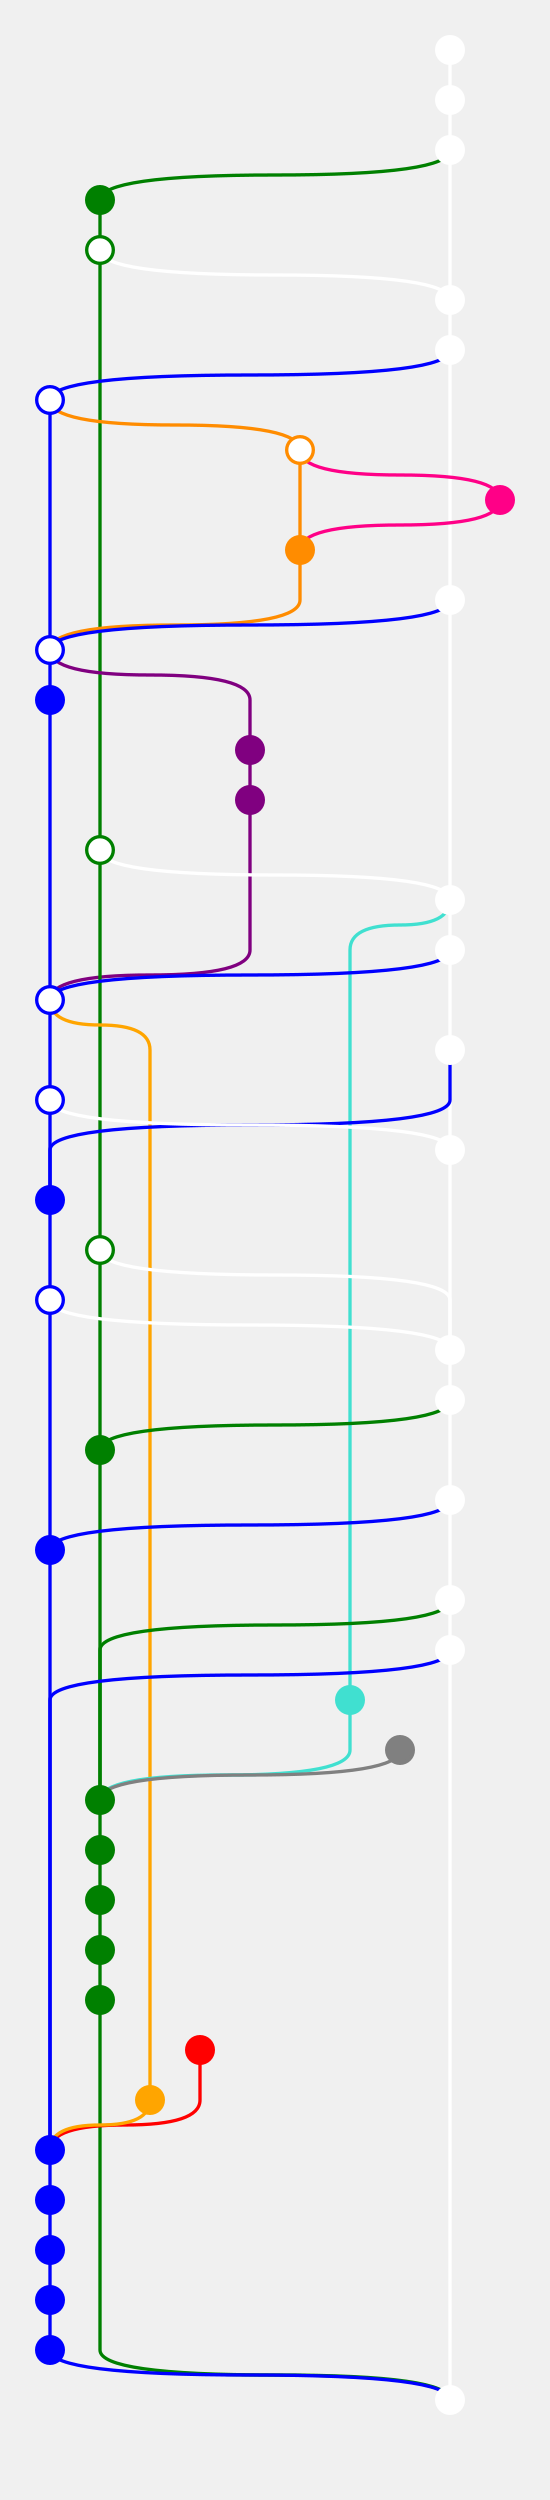
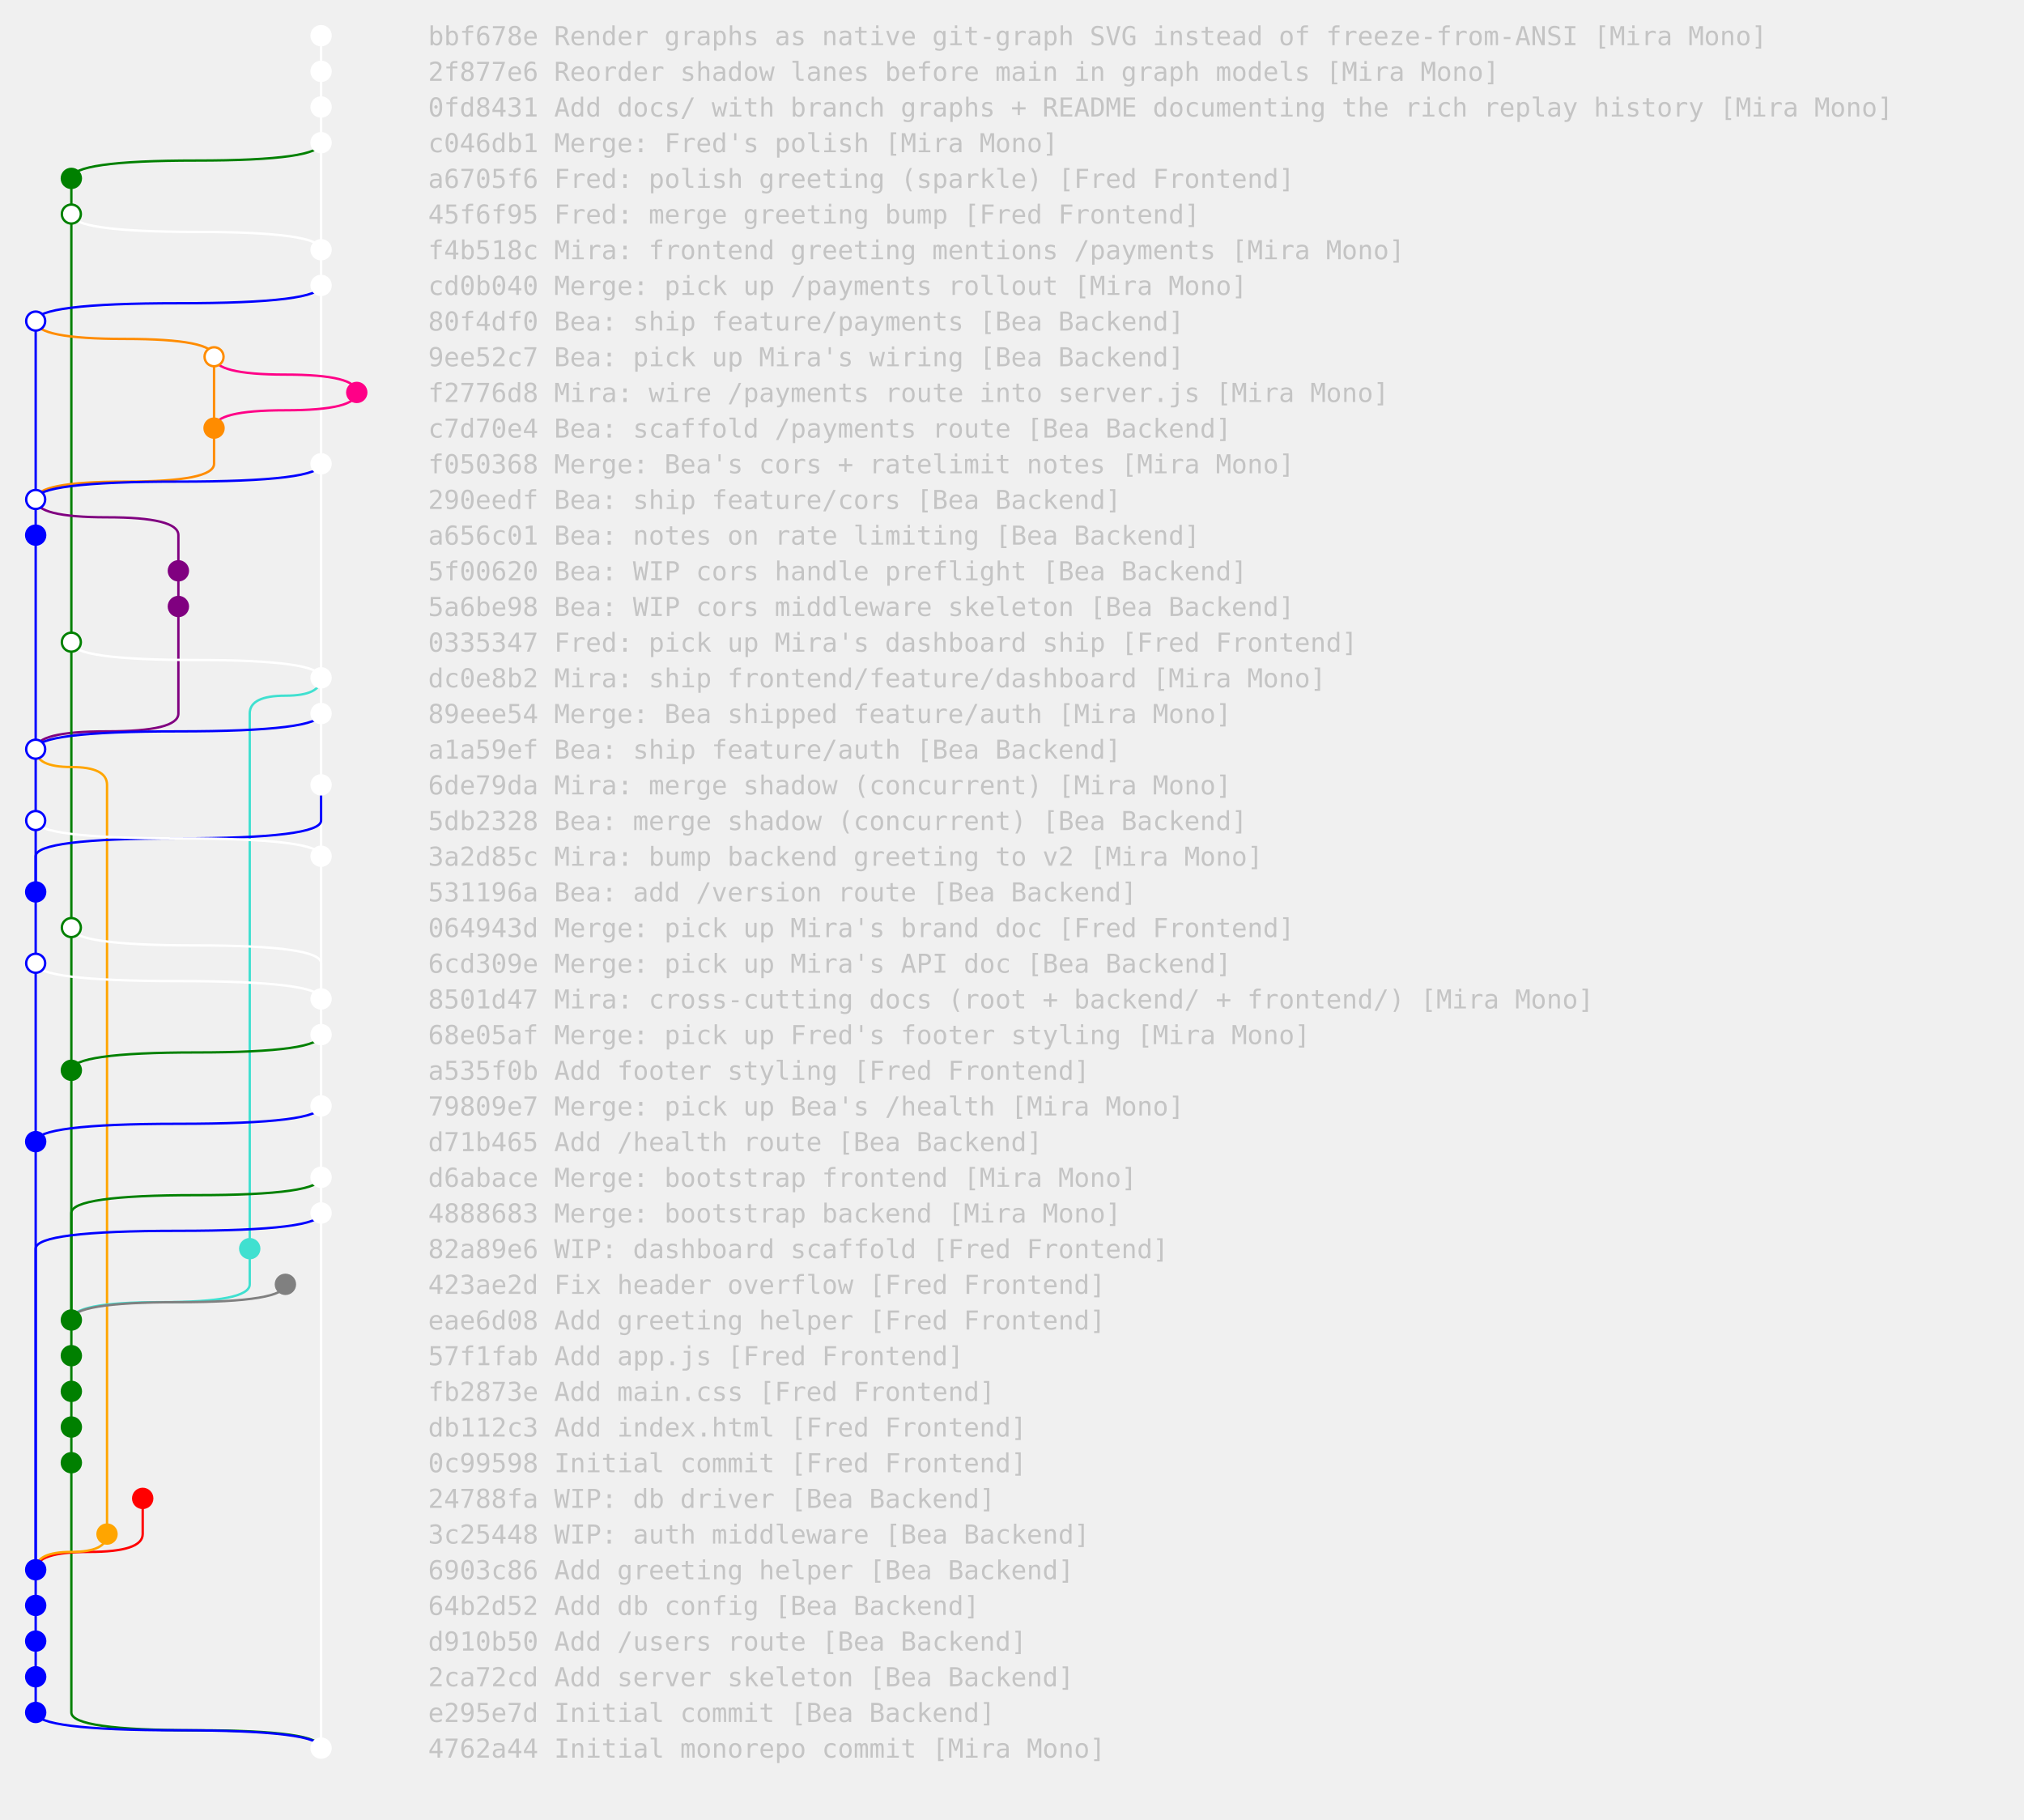
- <svg xmlns="http://www.w3.org/2000/svg" height="750" viewBox="0 0 165 750" width="165">
+ <svg xmlns="http://www.w3.org/2000/svg" height="765" viewBox="0 0 851 765" width="851">
  <line stroke="white" stroke-width="1" x1="135" x2="135" y1="15" y2="30" />
  <circle cx="135" cy="15" fill="white" r="4" stroke="white" stroke-width="1" />
  <line stroke="white" stroke-width="1" x1="135" x2="135" y1="30" y2="45" />
  <circle cx="135" cy="30" fill="white" r="4" stroke="white" stroke-width="1" />
-   <line stroke="white" stroke-width="1" x1="135" x2="135" y1="45" y2="90" />
-   <path d="M135,45 L135,45 Q135,52.5,82.5,52.5 Q30,52.5,30,60 L30,60" fill="none" stroke="green" stroke-width="1" />
+   <line stroke="white" stroke-width="1" x1="135" x2="135" y1="45" y2="60" />
  <circle cx="135" cy="45" fill="white" r="4" stroke="white" stroke-width="1" />
-   <line stroke="green" stroke-width="1" x1="30" x2="30" y1="60" y2="75" />
-   <circle cx="30" cy="60" fill="green" r="4" stroke="green" stroke-width="1" />
-   <line stroke="green" stroke-width="1" x1="30" x2="30" y1="75" y2="255" />
-   <path d="M30,75 L30,75 Q30,82.5,82.5,82.5 Q135,82.5,135,90 L135,90" fill="none" stroke="white" stroke-width="1" />
-   <circle cx="30" cy="75" fill="white" r="4" stroke="green" stroke-width="1" />
-   <line stroke="white" stroke-width="1" x1="135" x2="135" y1="90" y2="105" />
-   <circle cx="135" cy="90" fill="white" r="4" stroke="white" stroke-width="1" />
-   <line stroke="white" stroke-width="1" x1="135" x2="135" y1="105" y2="180" />
-   <path d="M135,105 L135,105 Q135,112.5,75,112.5 Q15,112.5,15,120 L15,120" fill="none" stroke="blue" stroke-width="1" />
+   <line stroke="white" stroke-width="1" x1="135" x2="135" y1="60" y2="105" />
+   <path d="M135,60 L135,60 Q135,67.5,82.5,67.5 Q30,67.5,30,75 L30,75" fill="none" stroke="green" stroke-width="1" />
+   <circle cx="135" cy="60" fill="white" r="4" stroke="white" stroke-width="1" />
+   <line stroke="green" stroke-width="1" x1="30" x2="30" y1="75" y2="90" />
+   <circle cx="30" cy="75" fill="green" r="4" stroke="green" stroke-width="1" />
+   <line stroke="green" stroke-width="1" x1="30" x2="30" y1="90" y2="270" />
+   <path d="M30,90 L30,90 Q30,97.5,82.5,97.5 Q135,97.5,135,105 L135,105" fill="none" stroke="white" stroke-width="1" />
+   <circle cx="30" cy="90" fill="white" r="4" stroke="green" stroke-width="1" />
+   <line stroke="white" stroke-width="1" x1="135" x2="135" y1="105" y2="120" />
  <circle cx="135" cy="105" fill="white" r="4" stroke="white" stroke-width="1" />
-   <line stroke="blue" stroke-width="1" x1="15" x2="15" y1="120" y2="195" />
-   <path d="M15,120 L15,120 Q15,127.5,52.5,127.5 Q90,127.5,90,135 L90,135" fill="none" stroke="#ff8c00" stroke-width="1" />
-   <circle cx="15" cy="120" fill="white" r="4" stroke="blue" stroke-width="1" />
-   <line stroke="#ff8c00" stroke-width="1" x1="90" x2="90" y1="135" y2="165" />
-   <path d="M90,135 L90,135 Q90,142.5,120,142.5 Q150,142.5,150,150 L150,150" fill="none" stroke="#ff0087" stroke-width="1" />
-   <circle cx="90" cy="135" fill="white" r="4" stroke="#ff8c00" stroke-width="1" />
-   <path d="M150,150 L150,150 Q150,157.5,120,157.5 Q90,157.5,90,165 L90,165" fill="none" stroke="#ff0087" stroke-width="1" />
-   <circle cx="150" cy="150" fill="#ff0087" r="4" stroke="#ff0087" stroke-width="1" />
-   <path d="M90,165 L90,180 Q90,187.5,52.5,187.5 Q15,187.5,15,195 L15,195" fill="none" stroke="#ff8c00" stroke-width="1" />
-   <circle cx="90" cy="165" fill="#ff8c00" r="4" stroke="#ff8c00" stroke-width="1" />
-   <line stroke="white" stroke-width="1" x1="135" x2="135" y1="180" y2="270" />
-   <path d="M135,180 L135,180 Q135,187.5,75,187.5 Q15,187.5,15,195 L15,195" fill="none" stroke="blue" stroke-width="1" />
-   <circle cx="135" cy="180" fill="white" r="4" stroke="white" stroke-width="1" />
-   <line stroke="blue" stroke-width="1" x1="15" x2="15" y1="195" y2="210" />
-   <path d="M15,195 L15,195 Q15,202.5,45,202.5 Q75,202.5,75,210 L75,225" fill="none" stroke="purple" stroke-width="1" />
-   <circle cx="15" cy="195" fill="white" r="4" stroke="blue" stroke-width="1" />
-   <line stroke="blue" stroke-width="1" x1="15" x2="15" y1="210" y2="300" />
-   <circle cx="15" cy="210" fill="blue" r="4" stroke="blue" stroke-width="1" />
-   <line stroke="purple" stroke-width="1" x1="75" x2="75" y1="225" y2="240" />
-   <circle cx="75" cy="225" fill="purple" r="4" stroke="purple" stroke-width="1" />
-   <path d="M75,240 L75,285 Q75,292.5,45,292.5 Q15,292.5,15,300 L15,300" fill="none" stroke="purple" stroke-width="1" />
+   <line stroke="white" stroke-width="1" x1="135" x2="135" y1="120" y2="195" />
+   <path d="M135,120 L135,120 Q135,127.5,75,127.5 Q15,127.5,15,135 L15,135" fill="none" stroke="blue" stroke-width="1" />
+   <circle cx="135" cy="120" fill="white" r="4" stroke="white" stroke-width="1" />
+   <line stroke="blue" stroke-width="1" x1="15" x2="15" y1="135" y2="210" />
+   <path d="M15,135 L15,135 Q15,142.5,52.5,142.5 Q90,142.5,90,150 L90,150" fill="none" stroke="#ff8c00" stroke-width="1" />
+   <circle cx="15" cy="135" fill="white" r="4" stroke="blue" stroke-width="1" />
+   <line stroke="#ff8c00" stroke-width="1" x1="90" x2="90" y1="150" y2="180" />
+   <path d="M90,150 L90,150 Q90,157.5,120,157.5 Q150,157.5,150,165 L150,165" fill="none" stroke="#ff0087" stroke-width="1" />
+   <circle cx="90" cy="150" fill="white" r="4" stroke="#ff8c00" stroke-width="1" />
+   <path d="M150,165 L150,165 Q150,172.5,120,172.5 Q90,172.5,90,180 L90,180" fill="none" stroke="#ff0087" stroke-width="1" />
+   <circle cx="150" cy="165" fill="#ff0087" r="4" stroke="#ff0087" stroke-width="1" />
+   <path d="M90,180 L90,195 Q90,202.5,52.5,202.5 Q15,202.5,15,210 L15,210" fill="none" stroke="#ff8c00" stroke-width="1" />
+   <circle cx="90" cy="180" fill="#ff8c00" r="4" stroke="#ff8c00" stroke-width="1" />
+   <line stroke="white" stroke-width="1" x1="135" x2="135" y1="195" y2="285" />
+   <path d="M135,195 L135,195 Q135,202.5,75,202.5 Q15,202.5,15,210 L15,210" fill="none" stroke="blue" stroke-width="1" />
+   <circle cx="135" cy="195" fill="white" r="4" stroke="white" stroke-width="1" />
+   <line stroke="blue" stroke-width="1" x1="15" x2="15" y1="210" y2="225" />
+   <path d="M15,210 L15,210 Q15,217.5,45,217.5 Q75,217.5,75,225 L75,240" fill="none" stroke="purple" stroke-width="1" />
+   <circle cx="15" cy="210" fill="white" r="4" stroke="blue" stroke-width="1" />
+   <line stroke="blue" stroke-width="1" x1="15" x2="15" y1="225" y2="315" />
+   <circle cx="15" cy="225" fill="blue" r="4" stroke="blue" stroke-width="1" />
+   <line stroke="purple" stroke-width="1" x1="75" x2="75" y1="240" y2="255" />
  <circle cx="75" cy="240" fill="purple" r="4" stroke="purple" stroke-width="1" />
-   <line stroke="green" stroke-width="1" x1="30" x2="30" y1="255" y2="375" />
-   <path d="M30,255 L30,255 Q30,262.5,82.5,262.5 Q135,262.5,135,270 L135,270" fill="none" stroke="white" stroke-width="1" />
-   <circle cx="30" cy="255" fill="white" r="4" stroke="green" stroke-width="1" />
-   <line stroke="white" stroke-width="1" x1="135" x2="135" y1="270" y2="285" />
-   <path d="M135,270 L135,270 Q135,277.5,120,277.5 Q105,277.5,105,285 L105,510" fill="none" stroke="turquoise" stroke-width="1" />
-   <circle cx="135" cy="270" fill="white" r="4" stroke="white" stroke-width="1" />
-   <line stroke="white" stroke-width="1" x1="135" x2="135" y1="285" y2="315" />
-   <path d="M135,285 L135,285 Q135,292.5,75,292.5 Q15,292.5,15,300 L15,300" fill="none" stroke="blue" stroke-width="1" />
+   <path d="M75,255 L75,300 Q75,307.5,45,307.5 Q15,307.5,15,315 L15,315" fill="none" stroke="purple" stroke-width="1" />
+   <circle cx="75" cy="255" fill="purple" r="4" stroke="purple" stroke-width="1" />
+   <line stroke="green" stroke-width="1" x1="30" x2="30" y1="270" y2="390" />
+   <path d="M30,270 L30,270 Q30,277.5,82.5,277.5 Q135,277.5,135,285 L135,285" fill="none" stroke="white" stroke-width="1" />
+   <circle cx="30" cy="270" fill="white" r="4" stroke="green" stroke-width="1" />
+   <line stroke="white" stroke-width="1" x1="135" x2="135" y1="285" y2="300" />
+   <path d="M135,285 L135,285 Q135,292.5,120,292.5 Q105,292.5,105,300 L105,525" fill="none" stroke="turquoise" stroke-width="1" />
  <circle cx="135" cy="285" fill="white" r="4" stroke="white" stroke-width="1" />
-   <line stroke="blue" stroke-width="1" x1="15" x2="15" y1="300" y2="330" />
-   <path d="M15,300 L15,300 Q15,307.5,30,307.5 Q45,307.5,45,315 L45,630" fill="none" stroke="orange" stroke-width="1" />
-   <circle cx="15" cy="300" fill="white" r="4" stroke="blue" stroke-width="1" />
-   <line stroke="white" stroke-width="1" x1="135" x2="135" y1="315" y2="345" />
-   <path d="M135,315 L135,330 Q135,337.5,75,337.5 Q15,337.5,15,345 L15,360" fill="none" stroke="blue" stroke-width="1" />
-   <circle cx="135" cy="315" fill="white" r="4" stroke="white" stroke-width="1" />
-   <line stroke="blue" stroke-width="1" x1="15" x2="15" y1="330" y2="360" />
-   <path d="M15,330 L15,330 Q15,337.5,75,337.5 Q135,337.5,135,345 L135,345" fill="none" stroke="white" stroke-width="1" />
-   <circle cx="15" cy="330" fill="white" r="4" stroke="blue" stroke-width="1" />
-   <line stroke="white" stroke-width="1" x1="135" x2="135" y1="345" y2="405" />
-   <circle cx="135" cy="345" fill="white" r="4" stroke="white" stroke-width="1" />
-   <line stroke="blue" stroke-width="1" x1="15" x2="15" y1="360" y2="390" />
-   <circle cx="15" cy="360" fill="blue" r="4" stroke="blue" stroke-width="1" />
-   <line stroke="green" stroke-width="1" x1="30" x2="30" y1="375" y2="435" />
-   <path d="M30,375 L30,375 Q30,382.5,82.5,382.5 Q135,382.5,135,390 L135,405" fill="none" stroke="white" stroke-width="1" />
-   <circle cx="30" cy="375" fill="white" r="4" stroke="green" stroke-width="1" />
-   <line stroke="blue" stroke-width="1" x1="15" x2="15" y1="390" y2="465" />
-   <path d="M15,390 L15,390 Q15,397.5,75,397.5 Q135,397.5,135,405 L135,405" fill="none" stroke="white" stroke-width="1" />
-   <circle cx="15" cy="390" fill="white" r="4" stroke="blue" stroke-width="1" />
-   <line stroke="white" stroke-width="1" x1="135" x2="135" y1="405" y2="420" />
-   <circle cx="135" cy="405" fill="white" r="4" stroke="white" stroke-width="1" />
-   <line stroke="white" stroke-width="1" x1="135" x2="135" y1="420" y2="450" />
-   <path d="M135,420 L135,420 Q135,427.5,82.5,427.5 Q30,427.5,30,435 L30,435" fill="none" stroke="green" stroke-width="1" />
+   <line stroke="white" stroke-width="1" x1="135" x2="135" y1="300" y2="330" />
+   <path d="M135,300 L135,300 Q135,307.5,75,307.5 Q15,307.5,15,315 L15,315" fill="none" stroke="blue" stroke-width="1" />
+   <circle cx="135" cy="300" fill="white" r="4" stroke="white" stroke-width="1" />
+   <line stroke="blue" stroke-width="1" x1="15" x2="15" y1="315" y2="345" />
+   <path d="M15,315 L15,315 Q15,322.5,30,322.5 Q45,322.5,45,330 L45,645" fill="none" stroke="orange" stroke-width="1" />
+   <circle cx="15" cy="315" fill="white" r="4" stroke="blue" stroke-width="1" />
+   <line stroke="white" stroke-width="1" x1="135" x2="135" y1="330" y2="360" />
+   <path d="M135,330 L135,345 Q135,352.5,75,352.5 Q15,352.5,15,360 L15,375" fill="none" stroke="blue" stroke-width="1" />
+   <circle cx="135" cy="330" fill="white" r="4" stroke="white" stroke-width="1" />
+   <line stroke="blue" stroke-width="1" x1="15" x2="15" y1="345" y2="375" />
+   <path d="M15,345 L15,345 Q15,352.5,75,352.5 Q135,352.5,135,360 L135,360" fill="none" stroke="white" stroke-width="1" />
+   <circle cx="15" cy="345" fill="white" r="4" stroke="blue" stroke-width="1" />
+   <line stroke="white" stroke-width="1" x1="135" x2="135" y1="360" y2="420" />
+   <circle cx="135" cy="360" fill="white" r="4" stroke="white" stroke-width="1" />
+   <line stroke="blue" stroke-width="1" x1="15" x2="15" y1="375" y2="405" />
+   <circle cx="15" cy="375" fill="blue" r="4" stroke="blue" stroke-width="1" />
+   <line stroke="green" stroke-width="1" x1="30" x2="30" y1="390" y2="450" />
+   <path d="M30,390 L30,390 Q30,397.5,82.5,397.5 Q135,397.5,135,405 L135,420" fill="none" stroke="white" stroke-width="1" />
+   <circle cx="30" cy="390" fill="white" r="4" stroke="green" stroke-width="1" />
+   <line stroke="blue" stroke-width="1" x1="15" x2="15" y1="405" y2="480" />
+   <path d="M15,405 L15,405 Q15,412.5,75,412.5 Q135,412.5,135,420 L135,420" fill="none" stroke="white" stroke-width="1" />
+   <circle cx="15" cy="405" fill="white" r="4" stroke="blue" stroke-width="1" />
+   <line stroke="white" stroke-width="1" x1="135" x2="135" y1="420" y2="435" />
  <circle cx="135" cy="420" fill="white" r="4" stroke="white" stroke-width="1" />
-   <line stroke="green" stroke-width="1" x1="30" x2="30" y1="435" y2="540" />
-   <circle cx="30" cy="435" fill="green" r="4" stroke="green" stroke-width="1" />
-   <line stroke="white" stroke-width="1" x1="135" x2="135" y1="450" y2="480" />
-   <path d="M135,450 L135,450 Q135,457.5,75,457.5 Q15,457.5,15,465 L15,465" fill="none" stroke="blue" stroke-width="1" />
-   <circle cx="135" cy="450" fill="white" r="4" stroke="white" stroke-width="1" />
-   <line stroke="blue" stroke-width="1" x1="15" x2="15" y1="465" y2="645" />
-   <circle cx="15" cy="465" fill="blue" r="4" stroke="blue" stroke-width="1" />
-   <line stroke="white" stroke-width="1" x1="135" x2="135" y1="480" y2="495" />
-   <path d="M135,480 L135,480 Q135,487.5,82.5,487.5 Q30,487.5,30,495 L30,540" fill="none" stroke="green" stroke-width="1" />
-   <circle cx="135" cy="480" fill="white" r="4" stroke="white" stroke-width="1" />
-   <line stroke="white" stroke-width="1" x1="135" x2="135" y1="495" y2="720" />
-   <path d="M135,495 L135,495 Q135,502.5,75,502.5 Q15,502.5,15,510 L15,645" fill="none" stroke="blue" stroke-width="1" />
+   <line stroke="white" stroke-width="1" x1="135" x2="135" y1="435" y2="465" />
+   <path d="M135,435 L135,435 Q135,442.5,82.5,442.5 Q30,442.5,30,450 L30,450" fill="none" stroke="green" stroke-width="1" />
+   <circle cx="135" cy="435" fill="white" r="4" stroke="white" stroke-width="1" />
+   <line stroke="green" stroke-width="1" x1="30" x2="30" y1="450" y2="555" />
+   <circle cx="30" cy="450" fill="green" r="4" stroke="green" stroke-width="1" />
+   <line stroke="white" stroke-width="1" x1="135" x2="135" y1="465" y2="495" />
+   <path d="M135,465 L135,465 Q135,472.5,75,472.5 Q15,472.5,15,480 L15,480" fill="none" stroke="blue" stroke-width="1" />
+   <circle cx="135" cy="465" fill="white" r="4" stroke="white" stroke-width="1" />
+   <line stroke="blue" stroke-width="1" x1="15" x2="15" y1="480" y2="660" />
+   <circle cx="15" cy="480" fill="blue" r="4" stroke="blue" stroke-width="1" />
+   <line stroke="white" stroke-width="1" x1="135" x2="135" y1="495" y2="510" />
+   <path d="M135,495 L135,495 Q135,502.5,82.5,502.5 Q30,502.5,30,510 L30,555" fill="none" stroke="green" stroke-width="1" />
  <circle cx="135" cy="495" fill="white" r="4" stroke="white" stroke-width="1" />
-   <path d="M105,510 L105,525 Q105,532.5,67.5,532.5 Q30,532.5,30,540 L30,540" fill="none" stroke="turquoise" stroke-width="1" />
-   <circle cx="105" cy="510" fill="turquoise" r="4" stroke="turquoise" stroke-width="1" />
-   <path d="M120,525 L120,525 Q120,532.5,75,532.5 Q30,532.5,30,540 L30,540" fill="none" stroke="gray" stroke-width="1" />
-   <circle cx="120" cy="525" fill="gray" r="4" stroke="gray" stroke-width="1" />
-   <line stroke="green" stroke-width="1" x1="30" x2="30" y1="540" y2="555" />
-   <circle cx="30" cy="540" fill="green" r="4" stroke="green" stroke-width="1" />
+   <line stroke="white" stroke-width="1" x1="135" x2="135" y1="510" y2="735" />
+   <path d="M135,510 L135,510 Q135,517.5,75,517.5 Q15,517.5,15,525 L15,660" fill="none" stroke="blue" stroke-width="1" />
+   <circle cx="135" cy="510" fill="white" r="4" stroke="white" stroke-width="1" />
+   <path d="M105,525 L105,540 Q105,547.5,67.5,547.5 Q30,547.5,30,555 L30,555" fill="none" stroke="turquoise" stroke-width="1" />
+   <circle cx="105" cy="525" fill="turquoise" r="4" stroke="turquoise" stroke-width="1" />
+   <path d="M120,540 L120,540 Q120,547.5,75,547.5 Q30,547.5,30,555 L30,555" fill="none" stroke="gray" stroke-width="1" />
+   <circle cx="120" cy="540" fill="gray" r="4" stroke="gray" stroke-width="1" />
  <line stroke="green" stroke-width="1" x1="30" x2="30" y1="555" y2="570" />
  <circle cx="30" cy="555" fill="green" r="4" stroke="green" stroke-width="1" />
  <line stroke="green" stroke-width="1" x1="30" x2="30" y1="570" y2="585" />
  <circle cx="30" cy="570" fill="green" r="4" stroke="green" stroke-width="1" />
  <line stroke="green" stroke-width="1" x1="30" x2="30" y1="585" y2="600" />
  <circle cx="30" cy="585" fill="green" r="4" stroke="green" stroke-width="1" />
-   <path d="M30,600 L30,705 Q30,712.5,82.5,712.5 Q135,712.5,135,720 L135,720" fill="none" stroke="green" stroke-width="1" />
+   <line stroke="green" stroke-width="1" x1="30" x2="30" y1="600" y2="615" />
  <circle cx="30" cy="600" fill="green" r="4" stroke="green" stroke-width="1" />
-   <path d="M60,615 L60,630 Q60,637.5,37.5,637.5 Q15,637.5,15,645 L15,645" fill="none" stroke="red" stroke-width="1" />
-   <circle cx="60" cy="615" fill="red" r="4" stroke="red" stroke-width="1" />
-   <path d="M45,630 L45,630 Q45,637.5,30,637.5 Q15,637.5,15,645 L15,645" fill="none" stroke="orange" stroke-width="1" />
-   <circle cx="45" cy="630" fill="orange" r="4" stroke="orange" stroke-width="1" />
-   <line stroke="blue" stroke-width="1" x1="15" x2="15" y1="645" y2="660" />
-   <circle cx="15" cy="645" fill="blue" r="4" stroke="blue" stroke-width="1" />
+   <path d="M30,615 L30,720 Q30,727.5,82.5,727.5 Q135,727.5,135,735 L135,735" fill="none" stroke="green" stroke-width="1" />
+   <circle cx="30" cy="615" fill="green" r="4" stroke="green" stroke-width="1" />
+   <path d="M60,630 L60,645 Q60,652.5,37.5,652.5 Q15,652.5,15,660 L15,660" fill="none" stroke="red" stroke-width="1" />
+   <circle cx="60" cy="630" fill="red" r="4" stroke="red" stroke-width="1" />
+   <path d="M45,645 L45,645 Q45,652.5,30,652.5 Q15,652.5,15,660 L15,660" fill="none" stroke="orange" stroke-width="1" />
+   <circle cx="45" cy="645" fill="orange" r="4" stroke="orange" stroke-width="1" />
  <line stroke="blue" stroke-width="1" x1="15" x2="15" y1="660" y2="675" />
  <circle cx="15" cy="660" fill="blue" r="4" stroke="blue" stroke-width="1" />
  <line stroke="blue" stroke-width="1" x1="15" x2="15" y1="675" y2="690" />
  <circle cx="15" cy="675" fill="blue" r="4" stroke="blue" stroke-width="1" />
  <line stroke="blue" stroke-width="1" x1="15" x2="15" y1="690" y2="705" />
  <circle cx="15" cy="690" fill="blue" r="4" stroke="blue" stroke-width="1" />
-   <path d="M15,705 L15,705 Q15,712.5,75,712.5 Q135,712.5,135,720 L135,720" fill="none" stroke="blue" stroke-width="1" />
+   <line stroke="blue" stroke-width="1" x1="15" x2="15" y1="705" y2="720" />
  <circle cx="15" cy="705" fill="blue" r="4" stroke="blue" stroke-width="1" />
-   <circle cx="135" cy="720" fill="white" r="4" stroke="white" stroke-width="1" />
+   <path d="M15,720 L15,720 Q15,727.5,75,727.5 Q135,727.5,135,735 L135,735" fill="none" stroke="blue" stroke-width="1" />
+   <circle cx="15" cy="720" fill="blue" r="4" stroke="blue" stroke-width="1" />
+   <circle cx="135" cy="735" fill="white" r="4" stroke="white" stroke-width="1" />
+   <text x="180" y="19" fill="#c4c4c4" font-family="monospace" font-size="11">bbf678e Render graphs as native git-graph SVG instead of freeze-from-ANSI [Mira Mono]</text>
+   <text x="180" y="34" fill="#c4c4c4" font-family="monospace" font-size="11">2f877e6 Reorder shadow lanes before main in graph models [Mira Mono]</text>
+   <text x="180" y="49" fill="#c4c4c4" font-family="monospace" font-size="11">0fd8431 Add docs/ with branch graphs + README documenting the rich replay history [Mira Mono]</text>
+   <text x="180" y="64" fill="#c4c4c4" font-family="monospace" font-size="11">c046db1 Merge: Fred's polish [Mira Mono]</text>
+   <text x="180" y="79" fill="#c4c4c4" font-family="monospace" font-size="11">a6705f6 Fred: polish greeting (sparkle) [Fred Frontend]</text>
+   <text x="180" y="94" fill="#c4c4c4" font-family="monospace" font-size="11">45f6f95 Fred: merge greeting bump [Fred Frontend]</text>
+   <text x="180" y="109" fill="#c4c4c4" font-family="monospace" font-size="11">f4b518c Mira: frontend greeting mentions /payments [Mira Mono]</text>
+   <text x="180" y="124" fill="#c4c4c4" font-family="monospace" font-size="11">cd0b040 Merge: pick up /payments rollout [Mira Mono]</text>
+   <text x="180" y="139" fill="#c4c4c4" font-family="monospace" font-size="11">80f4df0 Bea: ship feature/payments [Bea Backend]</text>
+   <text x="180" y="154" fill="#c4c4c4" font-family="monospace" font-size="11">9ee52c7 Bea: pick up Mira's wiring [Bea Backend]</text>
+   <text x="180" y="169" fill="#c4c4c4" font-family="monospace" font-size="11">f2776d8 Mira: wire /payments route into server.js [Mira Mono]</text>
+   <text x="180" y="184" fill="#c4c4c4" font-family="monospace" font-size="11">c7d70e4 Bea: scaffold /payments route [Bea Backend]</text>
+   <text x="180" y="199" fill="#c4c4c4" font-family="monospace" font-size="11">f050368 Merge: Bea's cors + ratelimit notes [Mira Mono]</text>
+   <text x="180" y="214" fill="#c4c4c4" font-family="monospace" font-size="11">290eedf Bea: ship feature/cors [Bea Backend]</text>
+   <text x="180" y="229" fill="#c4c4c4" font-family="monospace" font-size="11">a656c01 Bea: notes on rate limiting [Bea Backend]</text>
+   <text x="180" y="244" fill="#c4c4c4" font-family="monospace" font-size="11">5f00620 Bea: WIP cors handle preflight [Bea Backend]</text>
+   <text x="180" y="259" fill="#c4c4c4" font-family="monospace" font-size="11">5a6be98 Bea: WIP cors middleware skeleton [Bea Backend]</text>
+   <text x="180" y="274" fill="#c4c4c4" font-family="monospace" font-size="11">0335347 Fred: pick up Mira's dashboard ship [Fred Frontend]</text>
+   <text x="180" y="289" fill="#c4c4c4" font-family="monospace" font-size="11">dc0e8b2 Mira: ship frontend/feature/dashboard [Mira Mono]</text>
+   <text x="180" y="304" fill="#c4c4c4" font-family="monospace" font-size="11">89eee54 Merge: Bea shipped feature/auth [Mira Mono]</text>
+   <text x="180" y="319" fill="#c4c4c4" font-family="monospace" font-size="11">a1a59ef Bea: ship feature/auth [Bea Backend]</text>
+   <text x="180" y="334" fill="#c4c4c4" font-family="monospace" font-size="11">6de79da Mira: merge shadow (concurrent) [Mira Mono]</text>
+   <text x="180" y="349" fill="#c4c4c4" font-family="monospace" font-size="11">5db2328 Bea: merge shadow (concurrent) [Bea Backend]</text>
+   <text x="180" y="364" fill="#c4c4c4" font-family="monospace" font-size="11">3a2d85c Mira: bump backend greeting to v2 [Mira Mono]</text>
+   <text x="180" y="379" fill="#c4c4c4" font-family="monospace" font-size="11">531196a Bea: add /version route [Bea Backend]</text>
+   <text x="180" y="394" fill="#c4c4c4" font-family="monospace" font-size="11">064943d Merge: pick up Mira's brand doc [Fred Frontend]</text>
+   <text x="180" y="409" fill="#c4c4c4" font-family="monospace" font-size="11">6cd309e Merge: pick up Mira's API doc [Bea Backend]</text>
+   <text x="180" y="424" fill="#c4c4c4" font-family="monospace" font-size="11">8501d47 Mira: cross-cutting docs (root + backend/ + frontend/) [Mira Mono]</text>
+   <text x="180" y="439" fill="#c4c4c4" font-family="monospace" font-size="11">68e05af Merge: pick up Fred's footer styling [Mira Mono]</text>
+   <text x="180" y="454" fill="#c4c4c4" font-family="monospace" font-size="11">a535f0b Add footer styling [Fred Frontend]</text>
+   <text x="180" y="469" fill="#c4c4c4" font-family="monospace" font-size="11">79809e7 Merge: pick up Bea's /health [Mira Mono]</text>
+   <text x="180" y="484" fill="#c4c4c4" font-family="monospace" font-size="11">d71b465 Add /health route [Bea Backend]</text>
+   <text x="180" y="499" fill="#c4c4c4" font-family="monospace" font-size="11">d6abace Merge: bootstrap frontend [Mira Mono]</text>
+   <text x="180" y="514" fill="#c4c4c4" font-family="monospace" font-size="11">4888683 Merge: bootstrap backend [Mira Mono]</text>
+   <text x="180" y="529" fill="#c4c4c4" font-family="monospace" font-size="11">82a89e6 WIP: dashboard scaffold [Fred Frontend]</text>
+   <text x="180" y="544" fill="#c4c4c4" font-family="monospace" font-size="11">423ae2d Fix header overflow [Fred Frontend]</text>
+   <text x="180" y="559" fill="#c4c4c4" font-family="monospace" font-size="11">eae6d08 Add greeting helper [Fred Frontend]</text>
+   <text x="180" y="574" fill="#c4c4c4" font-family="monospace" font-size="11">57f1fab Add app.js [Fred Frontend]</text>
+   <text x="180" y="589" fill="#c4c4c4" font-family="monospace" font-size="11">fb2873e Add main.css [Fred Frontend]</text>
+   <text x="180" y="604" fill="#c4c4c4" font-family="monospace" font-size="11">db112c3 Add index.html [Fred Frontend]</text>
+   <text x="180" y="619" fill="#c4c4c4" font-family="monospace" font-size="11">0c99598 Initial commit [Fred Frontend]</text>
+   <text x="180" y="634" fill="#c4c4c4" font-family="monospace" font-size="11">24788fa WIP: db driver [Bea Backend]</text>
+   <text x="180" y="649" fill="#c4c4c4" font-family="monospace" font-size="11">3c25448 WIP: auth middleware [Bea Backend]</text>
+   <text x="180" y="664" fill="#c4c4c4" font-family="monospace" font-size="11">6903c86 Add greeting helper [Bea Backend]</text>
+   <text x="180" y="679" fill="#c4c4c4" font-family="monospace" font-size="11">64b2d52 Add db config [Bea Backend]</text>
+   <text x="180" y="694" fill="#c4c4c4" font-family="monospace" font-size="11">d910b50 Add /users route [Bea Backend]</text>
+   <text x="180" y="709" fill="#c4c4c4" font-family="monospace" font-size="11">2ca72cd Add server skeleton [Bea Backend]</text>
+   <text x="180" y="724" fill="#c4c4c4" font-family="monospace" font-size="11">e295e7d Initial commit [Bea Backend]</text>
+   <text x="180" y="739" fill="#c4c4c4" font-family="monospace" font-size="11">4762a44 Initial monorepo commit [Mira Mono]</text>
</svg>
